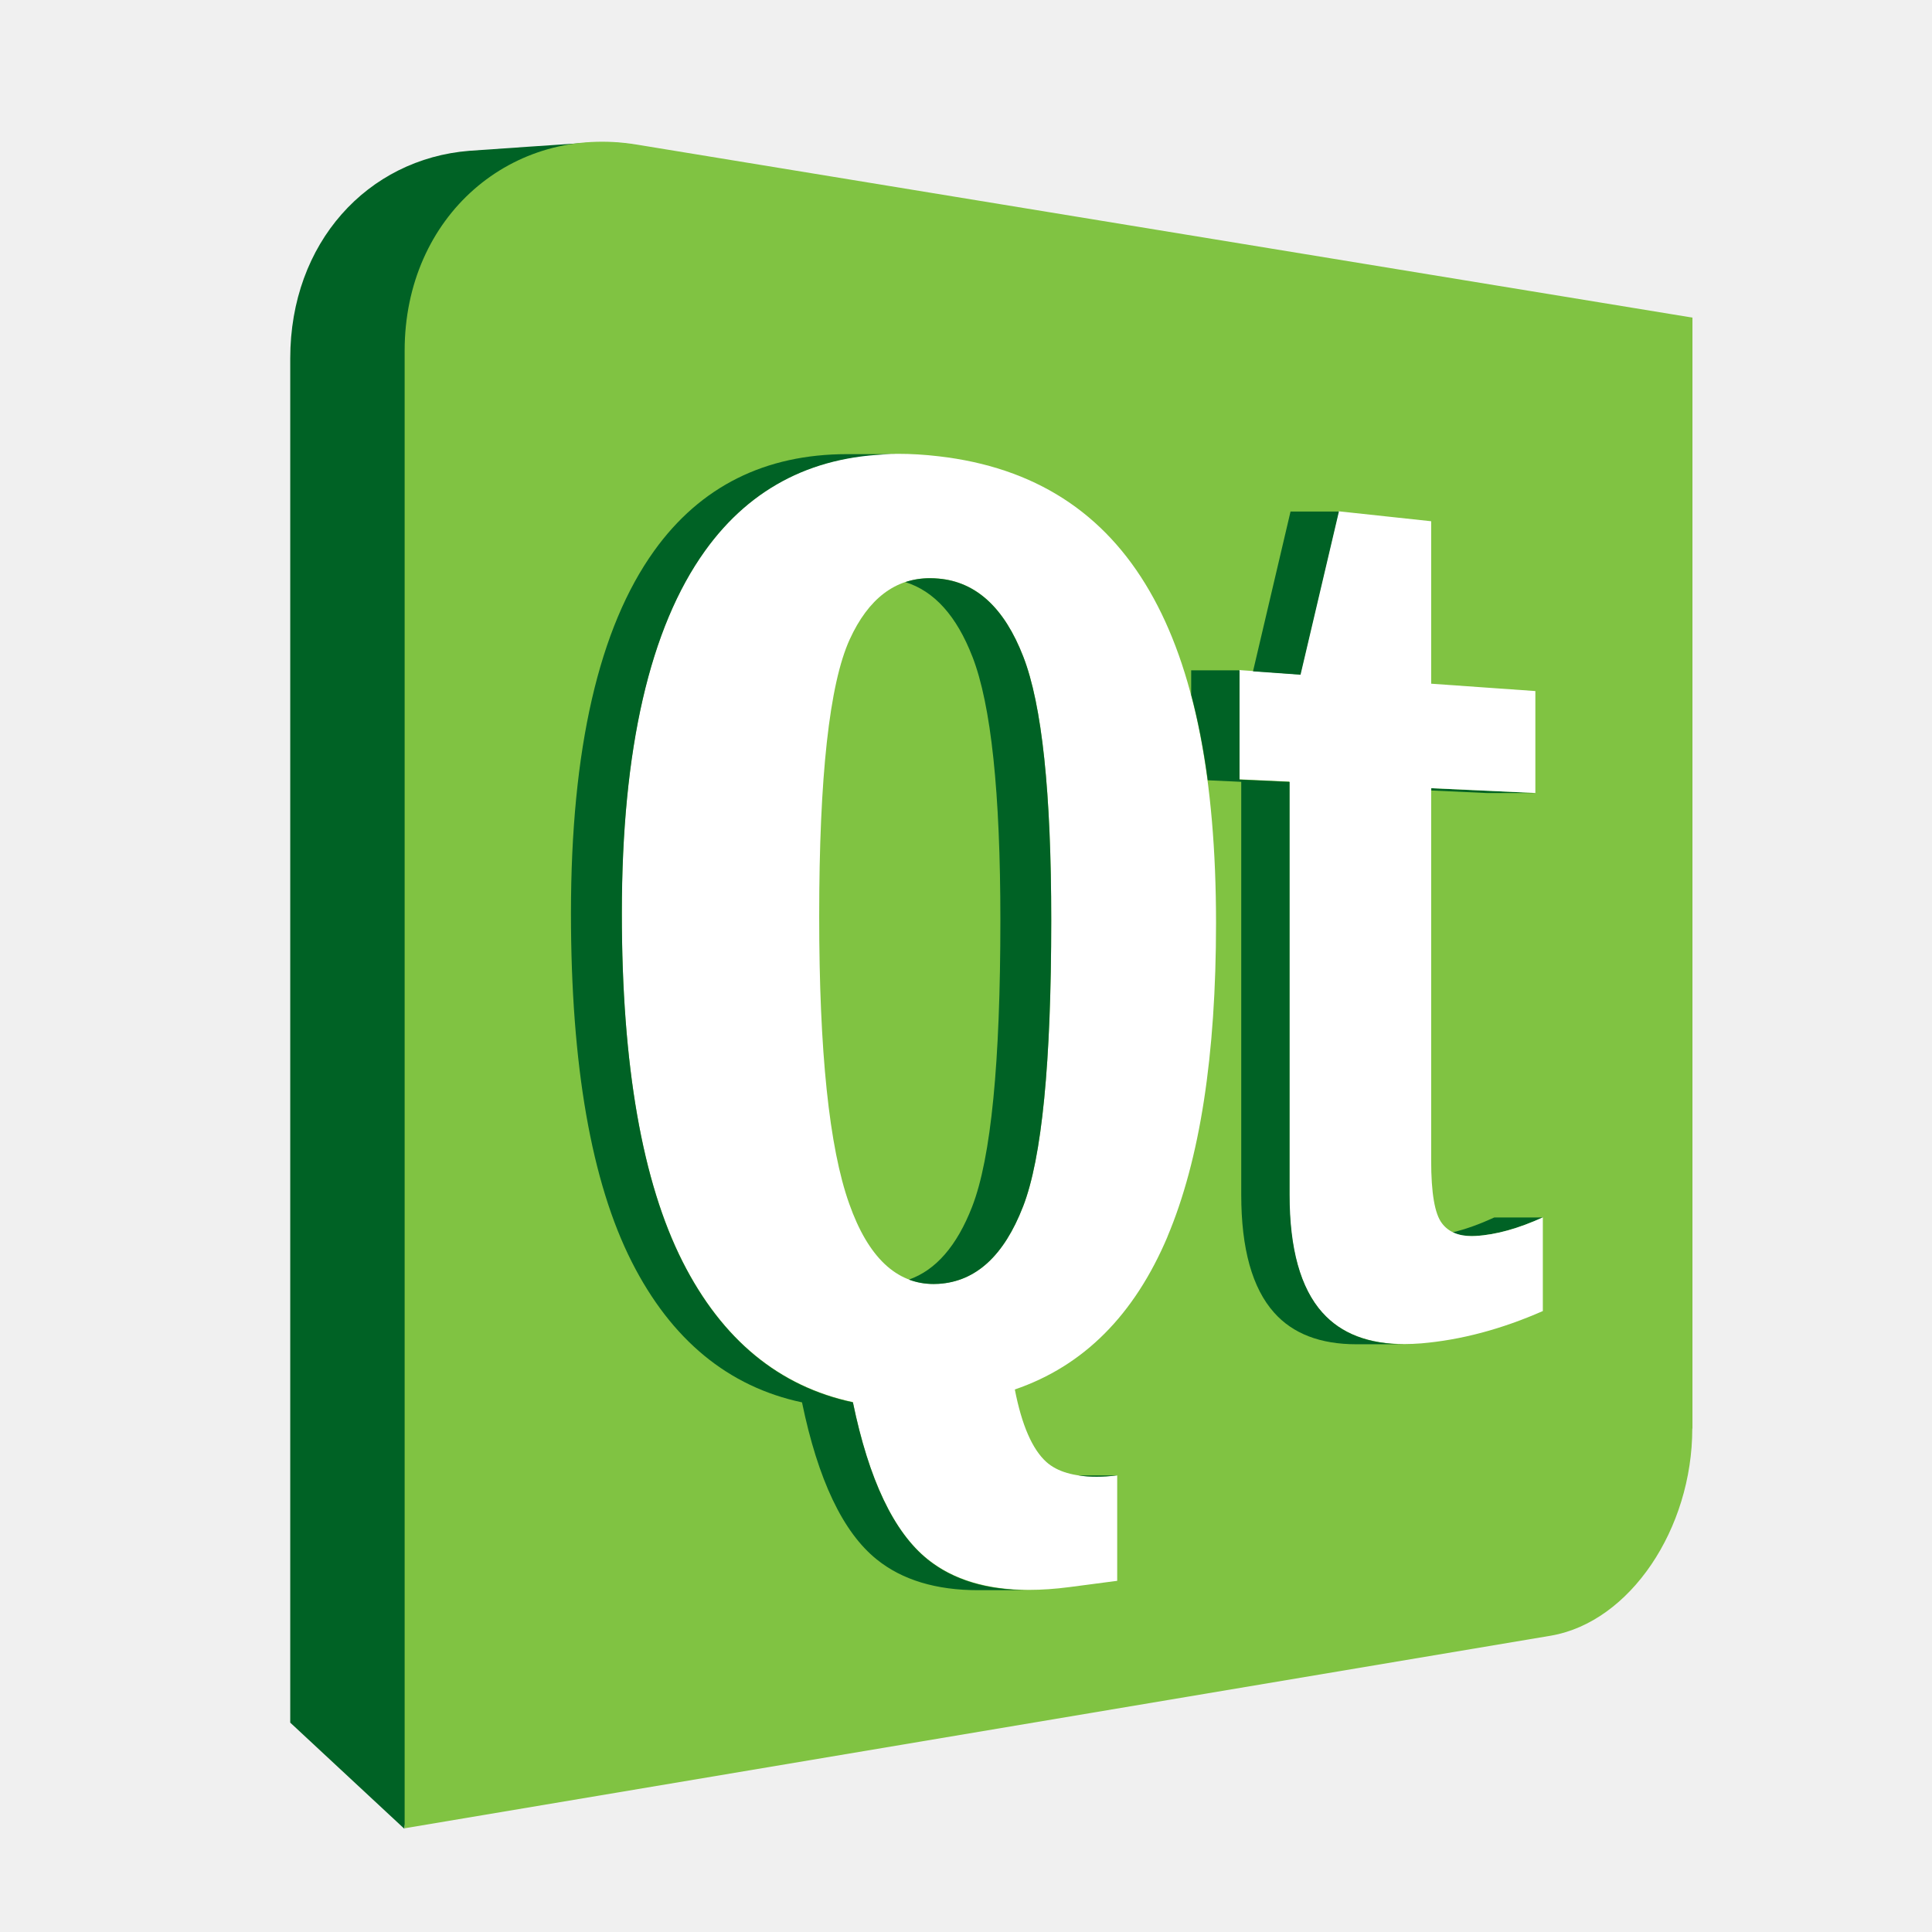
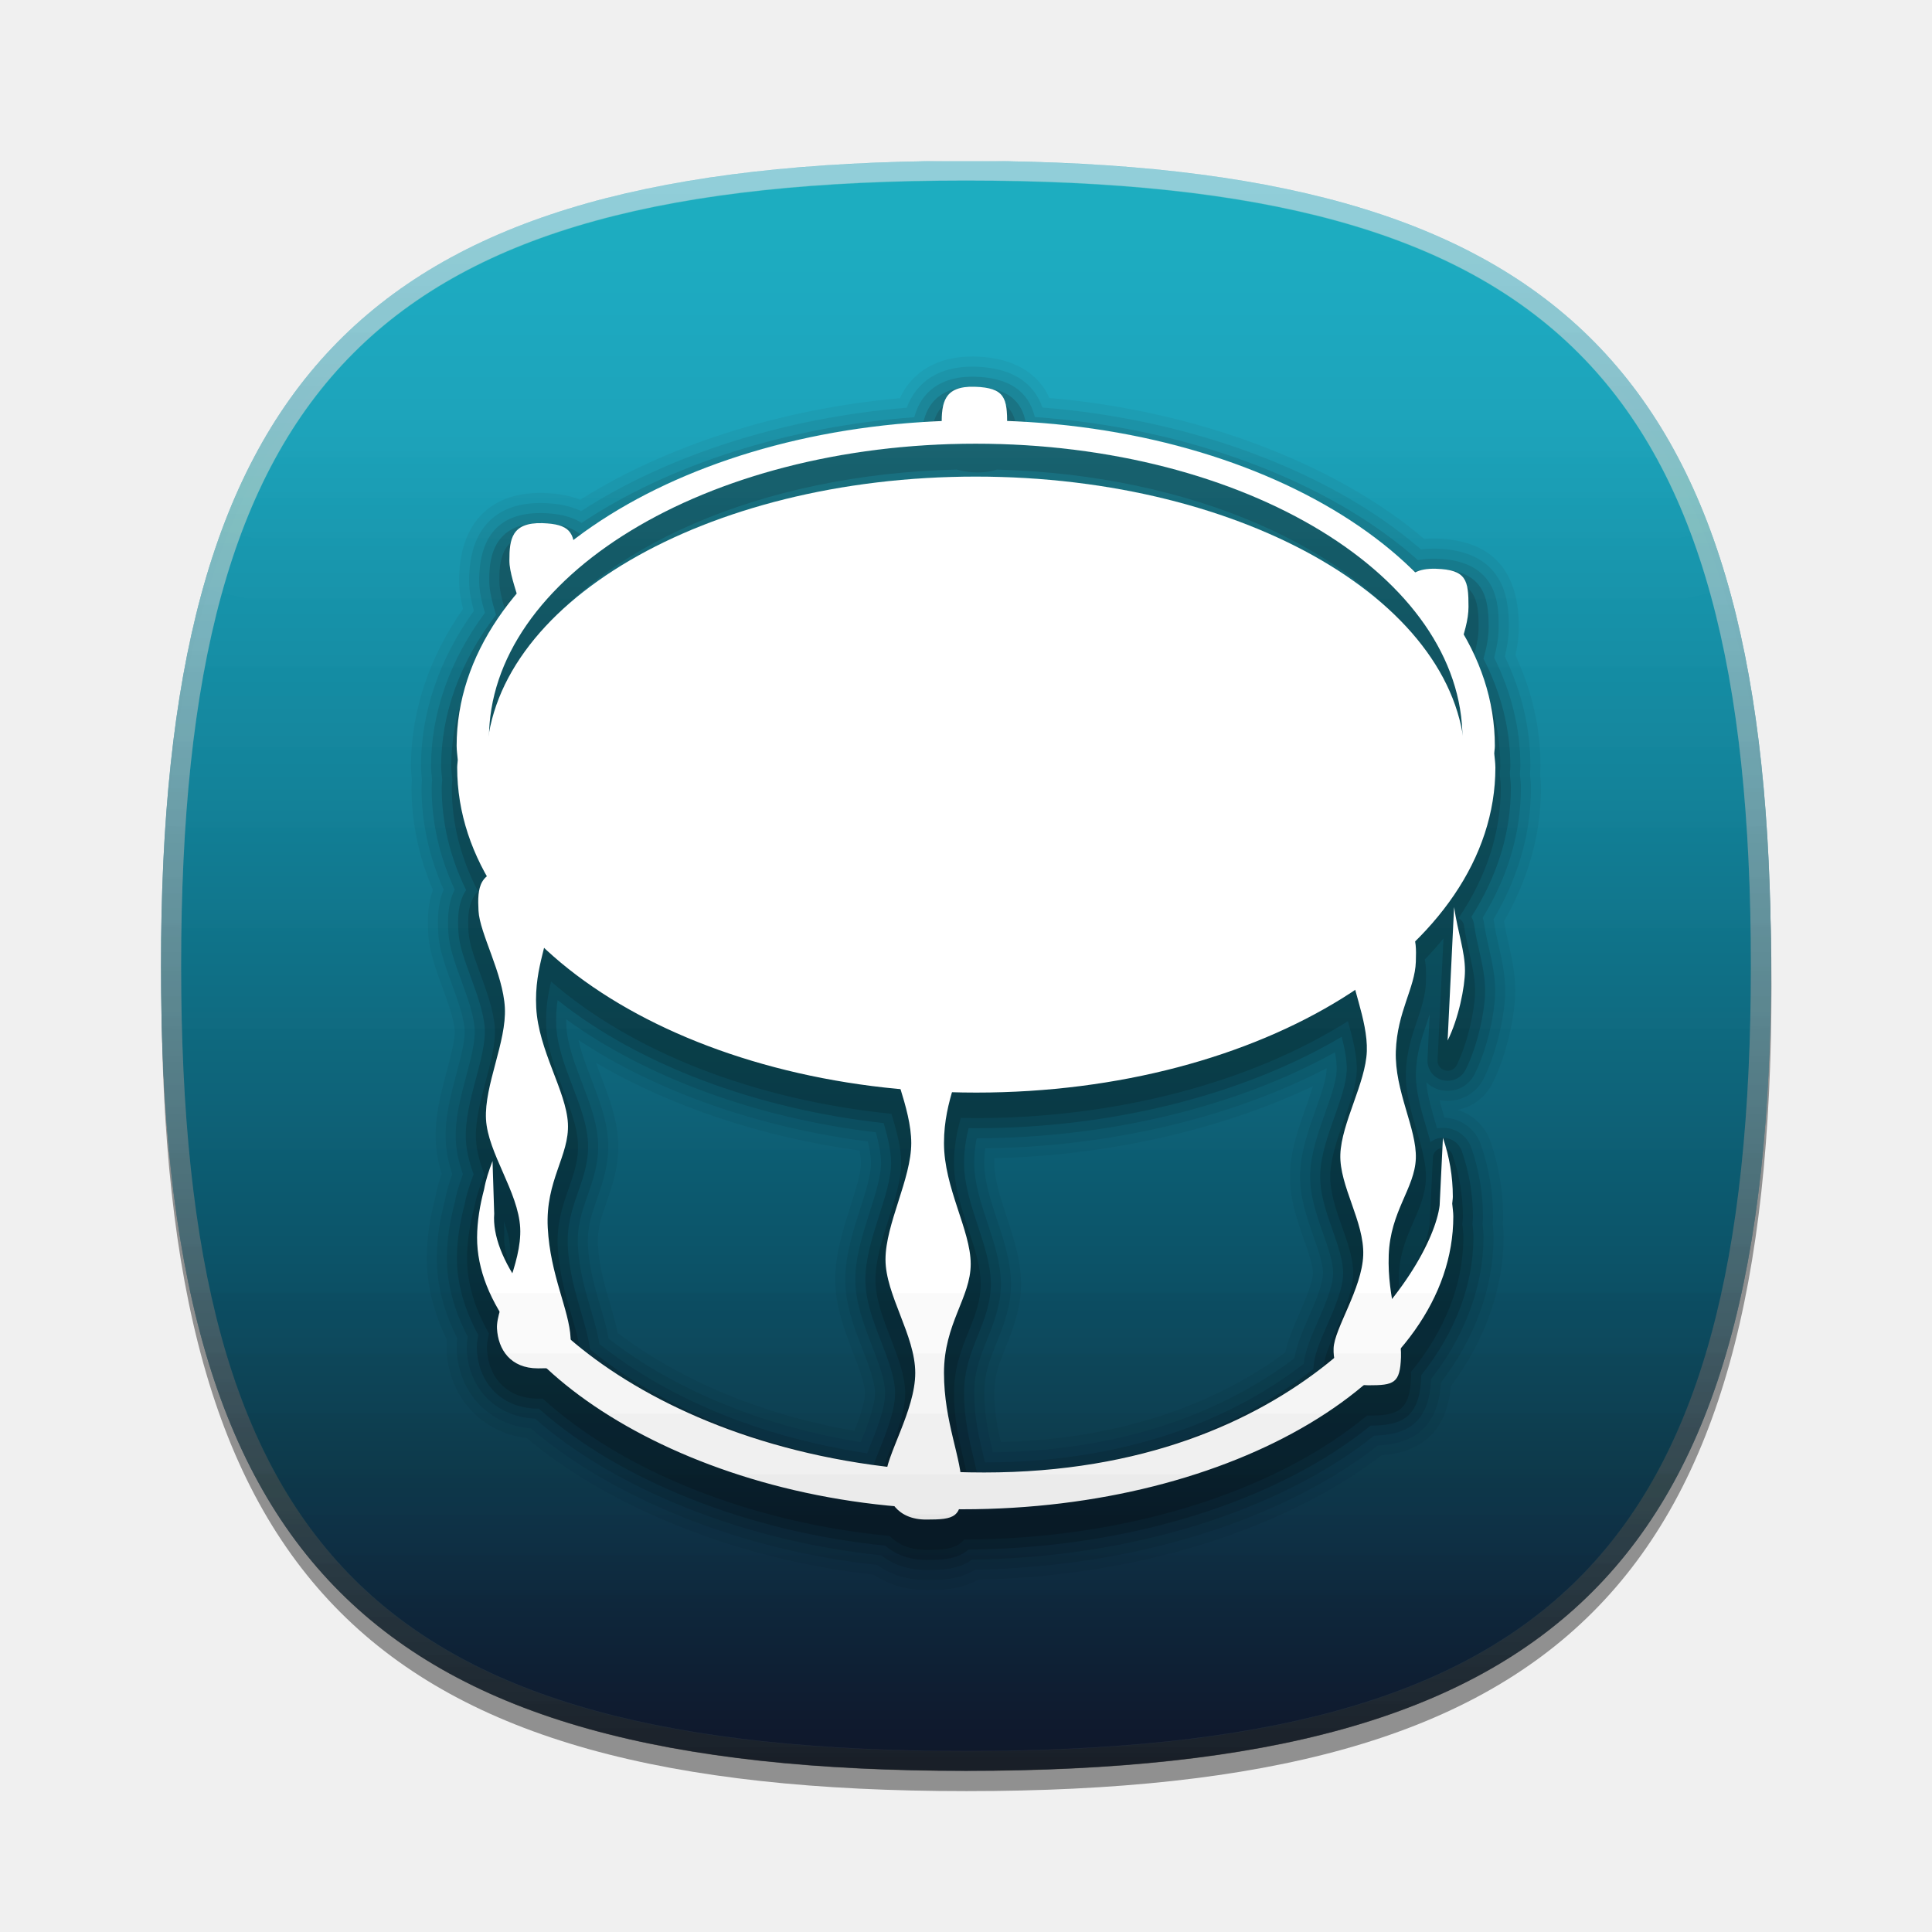
- <svg xmlns="http://www.w3.org/2000/svg" height="44px" version="1.1" viewBox="0 0 44 44" width="44px" x="0px" y="0px" id="svg2">
-   <defs id="defs16">
-     </defs>
-   <g transform="matrix(0.1830878,0,0,0.1830878,6.610095,3.23852)" id="g3">
-     <path d="M 43.09,0.359 C 40.94,0.004 38.84,-0.082 36.81,0.078 31.968,0.395 27.123,0.736 22.28,1.07 9.62,2.082 0,12.5 0,26.89 l 0,169.7 14.19,13.2 28.87,-209.42 0.03,-0.011 z" style="fill:#006225" id="path5" />
-     <path d="m 174.4,160 c 0,12.5 -7.75,24.07 -17.57,25.77 L 14.23,209.73 V 25.93 C 14.23,9.21 27.57,-2.27 43.12,0.3 l 131.3,21.52 v 138.2 z" style="fill:#80c342" id="path7" />
-     <path d="m 154.9,80.96 -12.96,-0.598 0,0.278 6.945,0.32 6.016,0 z" style="fill:#006225" id="path11" />
-     <path d="m 144.6,135.6 c 0.66,0.328 1.43,0.476 2.351,0.476 0.161,0 0.329,-0.004 0.497,-0.016 2.55,-0.148 5.32,-0.933 8.343,-2.308 h -6.015 c -1.821,0.832 -3.532,1.457 -5.176,1.848 z" style="fill:#006225" id="path13" />
-     <path id="path17" style="fill:#ffffff" d="m 91.15,132.4 c 2.351,-6.051 3.511,-17.91 3.511,-35.62 0,-15.89 -1.148,-26.82 -3.484,-32.81 -2.336,-6.027 -5.832,-9.281 -10.52,-9.691 -0.359,-0.031 -0.714,-0.051 -1.058,-0.051 -4.34,0 -7.68,2.535 -10.01,7.625 -2.52,5.543 -3.793,17.04 -3.793,34.44 0,16.82 1.238,28.75 3.734,35.75 2.356,6.672 5.879,9.976 10.5,9.976 0.207,0 0.41,-0.008 0.621,-0.019 4.633,-0.293 8.121,-3.496 10.49,-9.602 m 17.98,3.75 c -4.117,9.707 -10.39,16.06 -18.99,19 0.867,4.449 2.176,7.441 3.922,9.019 1.351,1.211 3.433,1.821 6.222,1.821 0.805,0 1.668,-0.055 2.59,-0.157 v 13.12 l -5.961,0.782 c -1.758,0.23 -3.426,0.343 -5.004,0.343 -5.218,0 -9.445,-1.265 -12.62,-3.824 -4.207,-3.379 -7.308,-9.894 -9.297,-19.54 -9.136,-1.945 -16.26,-7.754 -21.19,-17.5 -5.004,-9.902 -7.551,-24.39 -7.551,-43.34 0,-20.43 3.484,-35.51 10.34,-45.07 5.789,-8.07 13.86,-12.04 24.02,-12.04 1.629,0 3.309,0.102 5.043,0.305 11.95,1.375 20.62,7.016 26.26,16.79 5.535,9.562 8.254,23.27 8.254,41.26 0,16.48 -2,29.45 -6.043,39.02 z M 130.4,45.91 l 11.52,1.238 0,20.21 12.96,0.914 0,12.68 -12.96,-0.598 0,46.33 c 0,4.032 0.445,6.625 1.34,7.789 0.8,1.067 2.046,1.594 3.71,1.594 0.161,0 0.329,-0.004 0.497,-0.016 2.55,-0.148 5.32,-0.933 8.343,-2.308 v 11.65 c -5.136,2.258 -10.18,3.598 -15.12,4.02 -0.718,0.055 -1.41,0.086 -2.078,0.086 -4.48,0 -7.906,-1.301 -10.25,-3.934 -2.73,-3.051 -4.09,-7.949 -4.09,-14.67 V 79.535 L 118.046,79.25 V 65.66 l 7.586,0.547 4.773,-20.3 z" />
-     <path d="m 100.3,166 c 0.809,0 1.672,-0.055 2.59,-0.157 H 98.054 C 98.73,165.949 99.507,166 100.3,166 z" style="fill:#006225" id="path19" />
-     <path id="path21" style="fill:#006225" d="m 84.85,63.98 c 2.336,5.997 3.484,16.92 3.484,32.81 0,17.7 -1.16,29.57 -3.512,35.62 -1.894,4.879 -4.527,7.902 -7.863,9.07 0.965,0.368 1.992,0.551 3.078,0.551 0.207,0 0.41,-0.008 0.621,-0.019 4.633,-0.293 8.121,-3.496 10.49,-9.602 2.351,-6.051 3.511,-17.91 3.511,-35.62 0,-15.89 -1.148,-26.82 -3.484,-32.81 -2.336,-6.027 -5.832,-9.281 -10.52,-9.691 -0.359,-0.031 -0.714,-0.051 -1.058,-0.051 -1.09,0 -2.117,0.16 -3.082,0.481 h -0.004 c 3.601,1.121 6.379,4.215 8.336,9.261 z m -2.344,114.3 c -0.113,-0.05 -0.227,-0.105 -0.336,-0.16 -0.012,-0.004 -0.023,-0.012 -0.035,-0.015 -0.102,-0.051 -0.207,-0.106 -0.309,-0.157 -0.019,-0.011 -0.039,-0.019 -0.058,-0.031 -0.09,-0.051 -0.184,-0.098 -0.278,-0.148 -0.027,-0.016 -0.054,-0.036 -0.086,-0.051 -0.082,-0.043 -0.164,-0.09 -0.242,-0.137 -0.039,-0.023 -0.078,-0.047 -0.113,-0.07 -0.07,-0.039 -0.145,-0.082 -0.215,-0.125 -0.047,-0.031 -0.094,-0.059 -0.14,-0.09 -0.059,-0.039 -0.118,-0.074 -0.176,-0.113 -0.059,-0.039 -0.114,-0.075 -0.168,-0.114 -0.051,-0.031 -0.102,-0.066 -0.149,-0.097 -0.066,-0.047 -0.132,-0.094 -0.195,-0.137 -0.039,-0.027 -0.078,-0.055 -0.113,-0.082 -0.078,-0.055 -0.153,-0.113 -0.231,-0.172 -0.023,-0.016 -0.05,-0.035 -0.078,-0.055 -0.098,-0.078 -0.199,-0.156 -0.297,-0.234 -4.207,-3.379 -7.308,-9.894 -9.297,-19.54 -9.136,-1.945 -16.26,-7.754 -21.19,-17.5 -5.004,-9.902 -7.551,-24.39 -7.551,-43.34 0,-20.43 3.484,-35.51 10.34,-45.07 5.789,-8.07 13.86,-12.04 24.02,-12.04 h -6.351 c -10.15,0.008 -18.22,3.977 -24,12.04 -6.855,9.563 -10.34,24.64 -10.34,45.07 0,18.95 2.547,33.44 7.551,43.34 4.934,9.75 12.05,15.56 21.19,17.5 1.989,9.641 5.09,16.16 9.297,19.54 3.176,2.559 7.403,3.824 12.62,3.824 0.098,0 0.199,0 0.297,-0.004 h 5.539 c -3.406,-0.05 -6.383,-0.66 -8.906,-1.828 L 82.498,178.28 z M 128.4,145.6 c -2.73,-3.051 -4.09,-7.949 -4.09,-14.67 V 79.57 l -6.226,-0.285 v -13.59 h -6.016 v 3.035 c 0.871,3.273 1.555,6.82 2.063,10.64 l 4.164,0.192 v 51.36 c 0,6.723 1.367,11.62 4.09,14.67 2.343,2.633 5.765,3.934 10.25,3.934 h 6.015 c -4.48,0 -7.906,-1.301 -10.25,-3.934 z m 2.043,-99.66 -6.016,0 -4.668,19.88 5.911,0.422 4.773,-20.3 z" />
+ <svg xmlns="http://www.w3.org/2000/svg" width="96px" x="0px" version="1.0" y="0px" height="96px" viewBox="0 0 96 96" baseProfile="tiny" xml:space="preserve">
+   <g id="DO_NOT_EDIT_-_BOUNDING_BOX">
+     <rect width="96" fill="none" height="96" id="BOUNDING_BOX" />
  </g>
+   <g id="DO_NOT_EDIT_-_SHADOW">
+     <path stroke-opacity="0.4" fill-opacity="0.4" id="SHADOW" d="M88.023,49c0,29.633-10.364,40-40,40c-29.635,0-40-10.367-40-40c0-29.634,10.366-40,40-40    C77.659,9,88.023,19.365,88.023,49z" />
+   </g>
+   <g id="TURQUOISE">
+     <linearGradient id="GRAY_2_1_" y1="8.011" x1="47.999" y2="87.99" gradientUnits="userSpaceOnUse" x2="47.999">
+       <stop offset="0.036" style="stop-color:#09A3BA" />
+       <stop offset="0.167" style="stop-color:#0999B0" />
+       <stop offset="0.387" style="stop-color:#0B7F96" />
+       <stop offset="0.671" style="stop-color:#0C556A" />
+       <stop offset="1" style="stop-color:#0F1C30" />
+     </linearGradient>
+     <path fill="url(#GRAY_2_1_)" fill-rule="evenodd" id="GRAY_2" d="M8,47.989c0,29.633,10.365,40,40,40    c29.637,0,40-10.367,40-40c0-28.985-9.926-39.53-38.091-39.979h-3.817C17.928,8.459,8,19.004,8,47.989z" />
+     <linearGradient id="HIGHLIGHT_GRA2_1_" y1="8" x1="47.999" y2="88.001" gradientUnits="userSpaceOnUse" x2="47.999">
+       <stop offset="0.036" style="stop-color:#F2F2F2" />
+       <stop offset="0.122" style="stop-color:#E8E8E8" />
+       <stop offset="0.266" style="stop-color:#CECECE" />
+       <stop offset="0.452" style="stop-color:#A2A2A2" />
+       <stop offset="0.672" style="stop-color:#666666" />
+       <stop offset="0.918" style="stop-color:#1B1B1B" />
+       <stop offset="1" style="stop-color:#000000" />
+     </linearGradient>
+     <path stroke-opacity="0.4" fill="url(#HIGHLIGHT_GRA2_1_)" fill-opacity="0.4" id="HIGHLIGHT_GRA2" d="M48,8C18.365,8,8,18.365,8,48c0,29.633,10.365,40,40,40    c29.637,0,40-10.367,40-40C88,18.365,77.637,8,48,8z M48,87.023C18.842,87.023,9,77.176,9,48S18.842,8.977,48,8.977    S87,18.824,87,48S77.158,87.023,48,87.023z" />
+   </g>
+   <g id="DRUMKIT_ICON">
+     <path stroke-opacity="0.05" fill-opacity="0.05" d="M74.167,53.824c0.731-1.459,1.126-3.456,1.126-4.596c0-0.849-0.163-1.579-0.341-2.372    c-0.074-0.33-0.154-0.682-0.216-1.085c1.219-2.109,1.837-4.34,1.837-6.636c0-0.222-0.019-0.441-0.047-0.69    c0.013-0.128,0.021-0.256,0.021-0.385c0-1.874-0.419-3.722-1.245-5.497c0.113-0.506,0.168-0.971,0.168-1.416    c0-2.832-1.372-4.308-4.086-4.387l-0.139-0.001c-0.165,0-0.322,0.006-0.475,0.02c-4.435-3.772-11.355-6.375-18.622-7.003    c-0.443-0.964-1.443-1.994-3.691-2.059l-0.146-0.001c-1.709,0-2.975,0.732-3.598,2.07c-5.886,0.524-11.639,2.353-15.877,5.046    c-0.682-0.271-1.369-0.323-1.854-0.336l-0.146-0.001c-2.558,0-4.024,1.59-4.024,4.362c0,0.513,0.094,1,0.194,1.399    c-1.691,2.422-2.584,5.116-2.584,7.806c0,0.211,0.016,0.419,0.045,0.702c-0.012,0.124-0.019,0.248-0.019,0.373    c0,1.727,0.356,3.434,1.059,5.079c-0.293,0.844-0.252,1.664-0.227,2.173c0.046,0.876,0.349,1.704,0.701,2.671    c0.272,0.743,0.58,1.584,0.609,2.146c0.024,0.446-0.192,1.264-0.388,2.001c-0.301,1.127-0.612,2.293-0.549,3.534    c0.028,0.511,0.122,1.019,0.293,1.586c-0.157,0.46-0.269,0.87-0.308,1.131c-0.287,1.087-0.428,2.075-0.432,3.022    c-0.005,1.36,0.333,2.743,1.004,4.111c-0.018,0.19-0.021,0.372-0.013,0.552c0.123,2.3,1.749,4.052,3.979,4.315    c4.162,3.514,10.583,6.043,17.236,6.789c0.541,0.362,1.405,0.759,2.606,0.759c0.72,0,1.695,0,2.586-0.518    c7.734-0.142,15.205-2.442,20.048-6.174c2.099-0.158,3.254-1.313,3.439-3.436c1.717-2.293,2.623-4.861,2.623-7.438    c0-0.211-0.017-0.418-0.041-0.641c0.01-0.112,0.017-0.226,0.017-0.341c0-1.263-0.211-2.519-0.625-3.731    c-0.26-0.76-0.873-1.341-1.618-1.578C73.184,54.997,73.816,54.519,74.167,53.824z M64.892,55c-0.368,1.044-0.749,2.123-0.79,3.279    c-0.042,1.238,0.334,2.307,0.701,3.354c0.211,0.599,0.45,1.277,0.436,1.652c-0.015,0.454-0.385,1.307-0.686,1.999    c-0.281,0.647-0.549,1.262-0.689,1.922c-2.66,1.974-7.224,4.28-14.135,4.451c-0.179-0.784-0.323-1.573-0.323-2.437    s0.244-1.473,0.582-2.317c0.35-0.872,0.746-1.86,0.746-3.098c0-1.179-0.35-2.241-0.723-3.375c-0.298-0.905-0.605-1.842-0.605-2.631    c0-0.084,0.002-0.167,0.006-0.251c5.607-0.124,11.291-1.411,15.826-3.573C65.137,54.308,65.008,54.672,64.892,55z M42.457,71.101    c-6.071-1.069-9.917-3.449-11.759-4.867c-0.105-0.508-0.249-0.997-0.402-1.517c-0.248-0.847-0.528-1.806-0.581-2.84    c-0.043-0.798,0.154-1.364,0.429-2.152c0.283-0.811,0.635-1.82,0.572-3.038c-0.061-1.136-0.452-2.162-0.865-3.248    c-0.079-0.207-0.159-0.417-0.236-0.626c3.677,2.166,8.262,3.695,13.094,4.356c0.048,0.249,0.072,0.461,0.072,0.631    c0,0.5-0.279,1.375-0.525,2.148c-0.371,1.164-0.754,2.368-0.754,3.636c0,1.331,0.452,2.502,0.89,3.638    c0.275,0.71,0.586,1.514,0.586,1.999C42.977,69.697,42.702,70.47,42.457,71.101z" />
+     <path stroke-opacity="0.07" fill-opacity="0.07" d="M73.72,53.601c0.697-1.391,1.073-3.291,1.073-4.372c0-0.792-0.153-1.479-0.324-2.242    c-0.083-0.368-0.173-0.764-0.237-1.209c-0.006-0.035-0.012-0.068-0.019-0.102c1.234-2.077,1.86-4.276,1.86-6.54    c0-0.222-0.021-0.44-0.044-0.645l-0.006-0.044c0.015-0.128,0.023-0.257,0.023-0.387c0-1.855-0.428-3.685-1.271-5.44    c0.094-0.384,0.194-0.903,0.194-1.472c0-1.034,0-3.782-3.592-3.887l-0.133-0.001c-0.225,0-0.435,0.013-0.636,0.041    c-4.427-3.85-11.414-6.469-18.808-7.051c-0.46-1.298-1.582-1.981-3.35-2.032l-0.141-0.001c-1.621,0-2.763,0.722-3.254,2.042    c-6.041,0.491-11.899,2.353-16.177,5.139c-0.669-0.328-1.389-0.388-1.904-0.402l-0.141-0.001c-2.273,0-3.524,1.372-3.524,3.862    c0,0.517,0.107,1.021,0.237,1.498c-1.719,2.387-2.627,5.046-2.627,7.707c0,0.208,0.018,0.413,0.048,0.701    c-0.013,0.124-0.021,0.249-0.021,0.375c0,1.723,0.369,3.426,1.098,5.065c-0.335,0.813-0.292,1.643-0.267,2.16    c0.042,0.803,0.333,1.597,0.67,2.523c0.284,0.777,0.606,1.657,0.64,2.294c0.029,0.528-0.19,1.352-0.403,2.152    c-0.292,1.092-0.593,2.22-0.534,3.384c0.027,0.509,0.129,1.028,0.321,1.621c-0.179,0.502-0.302,0.943-0.351,1.25    c-0.276,1.045-0.412,1.992-0.415,2.896c-0.005,1.326,0.337,2.677,1.017,4.018c-0.027,0.217-0.036,0.42-0.026,0.617    c0.113,2.121,1.618,3.686,3.685,3.86c4.119,3.533,10.528,6.062,17.212,6.787c0.496,0.357,1.292,0.742,2.425,0.742    c0.699,0,1.641,0,2.441-0.516c7.761-0.116,15.215-2.414,20.008-6.165c1.318-0.066,2.969-0.515,3.137-3.131    c1.708-2.235,2.61-4.74,2.61-7.253c0-0.209-0.019-0.414-0.044-0.637c0.012-0.113,0.02-0.229,0.02-0.345    c0-1.206-0.201-2.408-0.599-3.57c-0.269-0.787-0.994-1.323-1.819-1.354c-0.085-0.29-0.169-0.583-0.238-0.872    c0.129,0.026,0.262,0.04,0.396,0.04C72.691,54.704,73.376,54.281,73.72,53.601z M64.602,58.296    c-0.039,1.147,0.321,2.17,0.671,3.165c0.237,0.674,0.483,1.371,0.466,1.84c-0.018,0.55-0.388,1.402-0.724,2.176    c-0.298,0.685-0.581,1.334-0.696,2.014c-2.8,2.121-7.622,4.582-14.984,4.675c-0.209-0.875-0.429-1.857-0.429-2.944    c0-0.96,0.272-1.641,0.617-2.502c0.333-0.83,0.711-1.771,0.711-2.913c0-1.099-0.338-2.125-0.695-3.211    c-0.311-0.945-0.633-1.924-0.633-2.795c0-0.247,0.016-0.493,0.048-0.743c6.103-0.067,12.218-1.504,16.966-3.979    c0,0.031-0.001,0.061-0.002,0.09c-0.016,0.476-0.299,1.275-0.553,1.994C65.009,56.171,64.64,57.215,64.602,58.296z M42.772,71.661    c-6.517-1.068-10.591-3.623-12.529-5.147c-0.102-0.55-0.259-1.085-0.425-1.649c-0.256-0.875-0.546-1.866-0.603-2.96    c-0.048-0.898,0.174-1.534,0.456-2.344c0.269-0.77,0.603-1.728,0.545-2.848c-0.056-1.057-0.432-2.044-0.833-3.096    c-0.247-0.647-0.5-1.31-0.638-1.937c3.885,2.569,8.933,4.343,14.377,5.039c0.106,0.441,0.158,0.796,0.158,1.08    c0,0.578-0.278,1.451-0.549,2.3C42.372,61.228,42,62.395,42,63.584c0,1.239,0.435,2.365,0.856,3.457    c0.305,0.788,0.62,1.602,0.62,2.18C43.477,69.862,43.115,70.803,42.772,71.661z" />
+     <path stroke-opacity="0.1" fill-opacity="0.1" d="M71.931,54.204c0.57,0,1.084-0.316,1.342-0.828c0.663-1.322,1.021-3.124,1.021-4.147    c0-0.737-0.146-1.393-0.304-2.096c-0.088-0.39-0.184-0.81-0.252-1.278c-0.014-0.088-0.033-0.173-0.062-0.256    c1.26-2.052,1.897-4.225,1.897-6.462c0-0.202-0.02-0.401-0.04-0.581l-0.014-0.106c0.017-0.129,0.027-0.258,0.027-0.389    c0-1.837-0.438-3.648-1.302-5.386c0.113-0.429,0.225-0.961,0.225-1.527c0-1.07,0-3.296-3.098-3.387l-0.127-0.001    c-0.284,0-0.545,0.024-0.788,0.073c-4.422-3.942-11.489-6.582-19.036-7.11c-0.317-1.3-1.293-1.957-2.974-2.005l-0.136-0.001    c-1.521,0-2.53,0.711-2.88,2.015c-6.223,0.453-12.204,2.354-16.528,5.251c-0.631-0.399-1.382-0.471-1.932-0.487l-0.135-0.001    c-2.007,0-3.024,1.131-3.024,3.362c0,0.489,0.107,0.985,0.284,1.597c-1.75,2.352-2.674,4.978-2.674,7.608    c0,0.202,0.019,0.401,0.042,0.611l0.009,0.089c-0.014,0.125-0.024,0.249-0.024,0.375c0,1.725,0.386,3.428,1.147,5.066    c-0.387,0.764-0.343,1.605-0.316,2.133c0.039,0.729,0.316,1.488,0.639,2.375c0.297,0.812,0.633,1.73,0.67,2.441    c0.033,0.608-0.196,1.471-0.419,2.309c-0.282,1.055-0.573,2.146-0.518,3.229c0.027,0.506,0.139,1.036,0.351,1.655    c-0.203,0.547-0.339,1.019-0.397,1.37c-0.265,1.003-0.395,1.909-0.398,2.771c-0.005,1.292,0.343,2.613,1.035,3.929    c-0.041,0.246-0.055,0.469-0.045,0.678c0.103,1.938,1.468,3.312,3.385,3.398c4.076,3.56,10.48,6.089,17.202,6.793    c0.449,0.353,1.174,0.725,2.235,0.725c0.713,0,1.587,0,2.283-0.514c7.796-0.088,15.239-2.383,19.984-6.16    c1.435-0.041,2.733-0.457,2.827-2.819c1.702-2.179,2.602-4.62,2.602-7.071c0-0.192-0.018-0.381-0.041-0.585l-0.008-0.029    c0.014-0.121,0.024-0.243,0.024-0.367c0-1.151-0.192-2.298-0.572-3.409c-0.207-0.607-0.777-1.016-1.42-1.016    c-0.034,0-0.168,0.01-0.21,0.015c-0.027,0.004-0.055,0.009-0.082,0.014c-0.021-0.073-0.044-0.148-0.066-0.224    c-0.202-0.69-0.41-1.399-0.469-2.072c0.18,0.181,0.407,0.316,0.663,0.383C71.662,54.187,71.795,54.204,71.931,54.204z     M49.059,66.533c0.316-0.789,0.675-1.683,0.675-2.728c0-1.017-0.323-2.001-0.67-3.055c-0.324-0.983-0.658-2.001-0.658-2.951    c0-0.411,0.04-0.813,0.123-1.241c6.484-0.003,12.924-1.554,17.803-4.271c0.057,0.302,0.098,0.62,0.087,0.896    c-0.019,0.552-0.301,1.351-0.577,2.132c-0.346,0.979-0.704,1.989-0.739,2.998c-0.036,1.052,0.308,2.029,0.641,2.976    c0.254,0.721,0.517,1.465,0.496,2.028c-0.021,0.648-0.412,1.546-0.761,2.35c-0.327,0.75-0.615,1.408-0.692,2.096    c-2.928,2.267-8.014,4.897-15.846,4.905l-0.051-0.219c-0.227-0.944-0.483-2.015-0.483-3.229    C48.405,68.164,48.707,67.412,49.059,66.533z M43.183,71.981c-0.032,0.079-0.063,0.158-0.094,0.236    c-6.969-1.063-11.271-3.796-13.306-5.432c-0.094-0.588-0.265-1.167-0.445-1.781c-0.264-0.901-0.563-1.923-0.622-3.074    c-0.053-0.998,0.195-1.709,0.483-2.533c0.268-0.767,0.571-1.636,0.518-2.658c-0.052-0.978-0.412-1.923-0.798-2.937    c-0.358-0.939-0.729-1.91-0.776-2.812c-0.006-0.115-0.009-0.229-0.009-0.344c3.961,2.89,9.495,4.915,15.387,5.618    c0.134,0.491,0.259,1.054,0.259,1.534c0,0.656-0.291,1.567-0.571,2.448c-0.348,1.093-0.708,2.223-0.708,3.336    c0,1.146,0.418,2.229,0.822,3.275c0.322,0.831,0.654,1.689,0.654,2.361C43.977,69.994,43.565,71.023,43.183,71.981z" />
+     <path stroke-opacity="0.15" fill-opacity="0.15" d="M71.669,53.669c0.084,0.023,0.172,0.035,0.262,0.035c0.38,0,0.723-0.211,0.895-0.552    c0.605-1.208,0.968-2.943,0.968-3.924c0-0.684-0.142-1.316-0.291-1.985c-0.091-0.401-0.188-0.833-0.26-1.316    c-0.02-0.133-0.064-0.257-0.131-0.369c1.302-2.038,1.962-4.196,1.962-6.422c0-0.184-0.019-0.365-0.039-0.553l-0.011-0.196    c0.014-0.108,0.023-0.216,0.023-0.326c0-1.82-0.449-3.612-1.335-5.332c0.14-0.495,0.258-1.024,0.258-1.581    c0-1.422-0.2-2.817-2.604-2.887l-0.121-0.001c-0.345,0-0.651,0.04-0.927,0.122c-4.42-4.055-11.587-6.72-19.317-7.185    c-0.132-1.006-0.643-1.923-2.56-1.979l-0.13-0.001c-1.011,0-2.216,0.359-2.47,1.988c-6.449,0.408-12.575,2.358-16.953,5.393    c-0.548-0.497-1.33-0.584-1.923-0.602l-0.129-0.001c-2.524,0-2.524,2.079-2.524,2.862c0,0.507,0.141,1.054,0.335,1.697    c-1.784,2.317-2.726,4.908-2.726,7.508c0,0.184,0.018,0.365,0.038,0.551l0.016,0.135l-0.006,0.069    c-0.012,0.106-0.021,0.212-0.021,0.32c0,1.735,0.408,3.445,1.212,5.088c-0.454,0.688-0.409,1.544-0.381,2.084    c0.035,0.656,0.301,1.383,0.609,2.229c0.309,0.846,0.659,1.802,0.7,2.586c0.037,0.688-0.203,1.589-0.436,2.465    c-0.271,1.018-0.552,2.07-0.501,3.073c0.026,0.5,0.149,1.041,0.383,1.688c-0.23,0.598-0.379,1.1-0.446,1.492    c-0.253,0.961-0.378,1.825-0.382,2.645c-0.005,1.26,0.351,2.552,1.059,3.845c-0.058,0.281-0.08,0.518-0.069,0.733    c0.093,1.752,1.313,2.929,3.037,2.929h0.043c4.033,3.592,10.437,6.126,17.209,6.808c0.397,0.347,1.046,0.706,2.033,0.706    c0.721,0,1.53,0,2.105-0.512c7.843-0.056,15.283-2.349,19.983-6.159c1.338-0.012,2.434-0.238,2.508-2.364    c0.001-0.045,0.002-0.09,0.001-0.135c1.701-2.124,2.6-4.504,2.6-6.895c0-0.173-0.017-0.343-0.037-0.519l-0.014-0.103l0.005-0.05    c0.012-0.103,0.021-0.206,0.021-0.311c0-1.096-0.184-2.188-0.546-3.248c-0.138-0.404-0.518-0.677-0.946-0.677    c-0.023,0-0.116,0.007-0.14,0.01c-0.18,0.025-0.344,0.098-0.479,0.204c-0.066-0.249-0.141-0.502-0.217-0.758    c-0.264-0.898-0.537-1.826-0.506-2.721c0.033-0.936,0.271-1.641,0.525-2.391c0.054-0.159,0.107-0.319,0.159-0.482l-0.109,2.258    C70.909,53.125,71.223,53.553,71.669,53.669z M43.667,72.118c-0.089,0.224-0.177,0.441-0.256,0.652    c-7.435-1.051-11.964-3.969-14.094-5.72c-0.08-0.616-0.263-1.24-0.457-1.899c-0.272-0.93-0.581-1.982-0.644-3.194    c-0.058-1.097,0.218-1.887,0.51-2.725c0.265-0.759,0.539-1.543,0.491-2.467c-0.047-0.902-0.395-1.813-0.764-2.78    c-0.373-0.977-0.759-1.986-0.81-2.968c-0.026-0.49,0.006-0.926,0.065-1.323c4.015,3.204,9.849,5.41,16.202,6.112    c0.202,0.688,0.369,1.387,0.369,1.993c0,0.732-0.301,1.68-0.595,2.601C43.349,61.457,43,62.55,43,63.584    c0,1.053,0.4,2.09,0.789,3.095c0.338,0.874,0.688,1.779,0.688,2.542C44.477,70.089,44.047,71.167,43.667,72.118z M48.593,66.352    c0.314-0.784,0.641-1.596,0.641-2.546c0-0.938-0.313-1.889-0.644-2.895c-0.336-1.022-0.685-2.079-0.685-3.111    c0-0.676,0.101-1.252,0.222-1.744c0.127,0.002,0.254,0.003,0.382,0.003c6.707,0,13.279-1.65,18.16-4.543    c0.145,0.567,0.268,1.174,0.249,1.685c-0.021,0.631-0.316,1.464-0.605,2.282c-0.334,0.943-0.679,1.919-0.711,2.849    c-0.033,0.957,0.295,1.89,0.612,2.792c0.27,0.765,0.548,1.555,0.524,2.211c-0.025,0.747-0.438,1.692-0.803,2.533    c-0.348,0.797-0.647,1.485-0.669,2.097c0,0.02-0.001,0.038-0.001,0.058c-3.012,2.385-8.252,5.146-16.361,5.146    c-0.123,0-0.244-0.003-0.363-0.008c-0.043-0.192-0.091-0.391-0.14-0.595c-0.233-0.972-0.497-2.073-0.497-3.345    C47.905,68.066,48.239,67.235,48.593,66.352z" />
+     <path stroke-opacity="0.15" fill-opacity="0.15" d="M71.804,53.188c0.042,0.012,0.085,0.017,0.127,0.017c0.186,0,0.36-0.104,0.447-0.276    c0.565-1.127,0.915-2.798,0.915-3.699c0-0.629-0.136-1.235-0.279-1.875c-0.093-0.413-0.192-0.856-0.267-1.354    c-0.024-0.169-0.132-0.307-0.276-0.377c1.383-2.036,2.103-4.239,2.103-6.486c0-0.166-0.018-0.33-0.035-0.493l-0.022-0.186    c0.001-0.044,0.007-0.087,0.012-0.131c0.011-0.088,0.02-0.176,0.02-0.265c0-1.801-0.461-3.576-1.371-5.278    c0.148-0.5,0.294-1.054,0.294-1.635c0-1.362-0.151-2.33-2.11-2.387l-0.114-0.001c-0.411,0-0.756,0.065-1.042,0.198    c-4.419-4.193-11.704-6.894-19.664-7.286c-0.047-1.13-0.358-1.904-2.104-1.954l-0.125-0.001c-1.727,0-1.978,1.122-2.014,1.963    c-6.749,0.354-13.057,2.374-17.498,5.594c-0.3-0.515-0.881-0.75-1.84-0.778l-0.124-0.001c-2.024,0-2.024,1.536-2.024,2.362    c0,0.509,0.176,1.11,0.39,1.8c-1.82,2.282-2.78,4.837-2.78,7.405c0,0.166,0.017,0.329,0.035,0.492l0.022,0.188l-0.012,0.132    c-0.01,0.087-0.019,0.175-0.019,0.264c0,1.758,0.438,3.488,1.302,5.148c-0.547,0.564-0.501,1.438-0.472,1.998    c0.031,0.581,0.285,1.277,0.58,2.083c0.321,0.88,0.685,1.874,0.729,2.732c0.041,0.769-0.21,1.71-0.452,2.62    c-0.262,0.981-0.532,1.996-0.484,2.918c0.03,0.575,0.205,1.163,0.43,1.747c-0.03,0.038-0.055,0.081-0.073,0.128    c-0.225,0.582-0.366,1.059-0.436,1.459c-0.243,0.92-0.362,1.744-0.365,2.519c-0.005,1.228,0.361,2.493,1.088,3.766    c-0.079,0.324-0.11,0.571-0.099,0.784c0.079,1.491,1.075,2.455,2.537,2.455c0.082,0,0.159-0.001,0.233-0.002    c3.99,3.632,10.403,6.173,17.237,6.828c0.34,0.344,0.908,0.688,1.815,0.688c0.723,0,1.466,0,1.894-0.511    c7.907-0.016,15.364-2.313,20.017-6.162c0.021,0.001,0.041,0.002,0.063,0.002c1.398,0,2.063-0.186,2.122-1.88    c0.003-0.096,0.001-0.192-0.003-0.291c1.704-2.071,2.604-4.392,2.604-6.723c0-0.153-0.016-0.304-0.033-0.454l-0.021-0.157    l0.011-0.117c0.01-0.084,0.019-0.168,0.019-0.253c0-1.041-0.175-2.079-0.52-3.087c-0.069-0.204-0.262-0.338-0.473-0.338    c-0.022,0-0.047,0.002-0.07,0.005c-0.237,0.033-0.417,0.231-0.429,0.471l-0.16,3.325c-0.084,0.685-0.536,1.916-1.523,3.386    c-0.016-0.262-0.021-0.542-0.011-0.835c0.038-1.104,0.392-1.912,0.732-2.695c0.302-0.691,0.587-1.344,0.614-2.11    c0.026-0.771-0.214-1.586-0.468-2.449c-0.275-0.937-0.56-1.904-0.526-2.879c0.036-1.01,0.298-1.783,0.551-2.531    c0.216-0.64,0.42-1.244,0.443-1.907c0.016-0.47,0.011-0.834-0.055-1.144c0.331-0.343,0.641-0.693,0.929-1.049l-0.294,6.058    C71.42,52.916,71.575,53.128,71.804,53.188z M28.841,67.306c-0.056-0.632-0.252-1.303-0.46-2.01    c-0.28-0.957-0.598-2.041-0.665-3.313c-0.063-1.195,0.242-2.069,0.538-2.916c0.261-0.746,0.507-1.451,0.463-2.275    c-0.043-0.824-0.377-1.7-0.731-2.628c-0.387-1.014-0.787-2.063-0.842-3.12c-0.047-0.887,0.081-1.604,0.239-2.274    c4.029,3.508,10.122,5.882,16.912,6.575c0.237,0.772,0.486,1.668,0.486,2.455c0,0.812-0.314,1.798-0.618,2.752    c-0.325,1.021-0.662,2.076-0.662,3.032c0,0.96,0.384,1.953,0.755,2.914c0.355,0.918,0.722,1.866,0.722,2.723    c0,0.965-0.449,2.09-0.846,3.083c-0.143,0.356-0.279,0.698-0.388,1.017C35.831,72.287,31.07,69.18,28.841,67.306z M26.228,32.396    c3.373-5.153,11.535-8.834,21.311-9.064c0.323,0.095,0.68,0.145,1.037,0.145c0.35,0,0.678-0.049,0.958-0.143    c9.705,0.253,17.812,3.919,21.187,9.037c-4.066-4.849-12.506-8.189-22.236-8.189C38.737,24.182,30.285,27.533,26.228,32.396z     M25.349,62.036c0.013,0.247-0.005,0.505-0.043,0.762c-0.198-0.541-0.283-1.045-0.249-1.502l-0.019-0.616    C25.205,61.146,25.327,61.604,25.349,62.036z M67.238,63.352c-0.029,0.844-0.463,1.838-0.845,2.715    c-0.327,0.751-0.609,1.399-0.627,1.914c-0.003,0.09-0.001,0.182,0.006,0.275c-3.092,2.51-8.481,5.412-16.868,5.412    c-0.247,0-0.484-0.012-0.722-0.022l-0.048-0.002c-0.062-0.306-0.138-0.625-0.218-0.96c-0.239-0.999-0.511-2.132-0.511-3.463    c0-1.252,0.368-2.168,0.723-3.055c0.311-0.775,0.604-1.507,0.604-2.36c0-0.857-0.3-1.771-0.618-2.738    c-0.349-1.061-0.709-2.157-0.709-3.268c0-0.874,0.155-1.595,0.338-2.25c0.254,0.005,0.51,0.009,0.766,0.009    c6.92,0,13.604-1.75,18.468-4.818c0.222,0.8,0.468,1.699,0.44,2.478c-0.024,0.709-0.333,1.58-0.631,2.422    c-0.322,0.911-0.656,1.853-0.686,2.709c-0.03,0.863,0.282,1.751,0.584,2.608C66.971,61.767,67.265,62.603,67.238,63.352z" />
+     <path fill="#FFFFFF" id="lock_4_1_" d="M26.945,25.995c1.379,0.04,1.592,0.476,1.621,1.523c0.003,0.114,0.099,0.276,0.004,0.364    c-1.299,1.207-2.494,2.918-2.721,2.172c-0.259-0.852-0.538-1.64-0.538-2.198C25.312,26.807,25.416,25.952,26.945,25.995z" />
+     <path fill="#FFFFFF" id="lock_5_1_" d="M48.421,19.217c1.529,0.044,1.625,0.576,1.625,1.887c0,1.31-3.256,1.021-3.256-0.026    C46.791,20.029,46.895,19.173,48.421,19.217z" />
+     <path fill="#FFFFFF" display="none" d="M72.161,59.81c0.005-0.117,0.029-0.231,0.029-0.35c0-8.043-10.92-14.557-24.384-14.557    c-12.812,0-22.702,8.339-23.751,14.193c-0.208,0.789-0.345,1.587-0.349,2.393c-0.026,6.313,10.655,13.506,24.125,13.506    c13.464,0,24.383-6.513,24.383-14.554C72.215,60.228,72.177,60.021,72.161,59.81z" />
+     <g>
+       <path fill="#FFFFFF" d="M72.529,32.197c0.216-0.732,0.44-1.372,0.44-2.049c0-1.311-0.096-1.843-1.624-1.887     c-0.902-0.025-1.309,0.263-1.49,0.717C69.729,29.294,72.327,32.88,72.529,32.197z" />
+       <path fill="#FFFFFF" d="M71.931,51.704c0.544-1.085,0.862-2.665,0.862-3.478c0-0.956-0.351-1.879-0.54-3.154L71.931,51.704z" />
+     </g>
+     <path fill="#FFFFFF" d="M72.19,59.46c0-1.003-0.169-1.979-0.492-2.925l-0.163,3.361c-0.393,3.232-6.905,13.271-22.63,13.271    c-15.727,0-24.676-8.65-24.348-12.856l-0.083-2.621c-0.185,0.479-0.338,0.951-0.419,1.406c-0.208,0.789-0.345,1.587-0.349,2.393    c-0.026,6.313,10.655,13.506,24.125,13.506c13.464,0,24.383-6.513,24.383-14.554c0-0.214-0.038-0.42-0.054-0.632    C72.166,59.692,72.19,59.578,72.19,59.46z" />
+     <path fill="#FFFFFF" stroke="#FFFFFF" stroke-width="0.462" d="M74.016,37.437    c0.005-0.126,0.031-0.25,0.031-0.376c0-8.806-11.446-15.943-25.564-15.943c-14.116,0-25.562,7.137-25.562,15.943    c0,0.236,0.041,0.466,0.057,0.699c-0.005,0.126-0.03,0.25-0.03,0.376c0,8.804,11.444,15.923,25.562,15.923    c14.118,0,25.564-7.119,25.564-15.923C74.073,37.9,74.032,37.67,74.016,37.437z M48.483,51.573    c-13.484,0-24.418-6.65-24.418-14.871c0-8.221,10.934-14.886,24.418-14.886c13.486,0,24.418,6.665,24.418,14.886    C72.901,44.923,61.969,51.573,48.483,51.573z" stroke-miterlimit="10" />
+     <path fill="#FFFFFF" d="M72.801,37.909c0,7.857-10.889,14.211-24.318,14.211c-13.429,0-24.317-6.354-24.317-14.211    c0-7.857,10.888-14.227,24.317-14.227C61.912,23.682,72.801,30.052,72.801,37.909z" />
+     <path fill="#FFFFFF" id="lock_1_2_" d="M68.794,45.914c1.525,0.043,1.604,0.575,1.558,1.881c-0.045,1.312-0.924,2.471-0.994,4.44    c-0.067,1.972,1.045,3.844,0.994,5.328c-0.053,1.486-1.271,2.62-1.347,4.806c-0.077,2.184,0.654,3.757,0.609,5.068    c-0.045,1.309-0.354,1.397-1.622,1.397c-1.266,0-1.76-0.866-1.726-1.836c0.032-0.97,1.413-2.971,1.472-4.63    c0.058-1.661-1.191-3.441-1.137-5.003c0.054-1.561,1.261-3.561,1.316-5.131c0.054-1.571-0.859-3.417-0.824-4.465    C67.131,46.725,67.267,45.87,68.794,45.914z" />
+     <path fill="#FFFFFF" id="lock_2_1_" d="M46.019,49.67c1.725,0.049,1.832,0.646,1.832,2.117c0,1.478-0.945,2.79-0.945,5.013    c0,2.224,1.328,4.332,1.328,6.006s-1.328,2.955-1.328,5.415c0,2.462,0.887,4.234,0.887,5.711c0,1.478-0.346,1.574-1.774,1.574    c-1.427,0-2.018-0.974-2.018-2.067c0-1.092,1.477-3.348,1.477-5.218S44,64.344,44,62.584s1.28-4.01,1.28-5.784    c0-1.771-1.103-3.86-1.103-5.041C44.178,50.581,44.296,49.621,46.019,49.67z" />
+     <path fill="#FFFFFF" id="lock_3_1_" d="M25.437,43.246c1.654,0.047,1.787,0.622,1.861,2.038c0.074,1.411-0.766,2.66-0.653,4.787    c0.111,2.124,1.49,4.145,1.574,5.748c0.085,1.605-1.125,2.831-1.001,5.191c0.124,2.359,1.062,4.059,1.135,5.473    c0.075,1.417-0.251,1.51-1.62,1.51c-1.368,0-1.982-0.934-2.038-1.981c-0.055-1.048,1.247-3.21,1.153-5.001    c-0.093-1.792-1.61-3.715-1.699-5.401c-0.087-1.688,1.026-3.846,0.937-5.538c-0.088-1.696-1.25-3.688-1.309-4.815    C23.718,44.123,23.782,43.198,25.437,43.246z" />
+   </g>
+   <g id="_DO_NOT_EDIT_-_HIGHLIGHTS">
+     <linearGradient id="HIGHLIGHT_RIM_1_" y1="0" x1="47.999" y2="144.667" gradientUnits="userSpaceOnUse" x2="47.999">
+       <stop offset="0" style="stop-color:#FFFFFF" />
+       <stop offset="1" style="stop-color:#000000" />
+     </linearGradient>
+     <path fill="url(#HIGHLIGHT_RIM_1_)" fill-opacity="0.25" id="HIGHLIGHT_RIM" d="M48,7.979c-29.635,0-40,10.365-40,40    c0,29.633,10.365,40,40,40c29.637,0,40-10.367,40-40C88,18.344,77.637,7.979,48,7.979z M48,87.002c-29.159,0-39-9.848-39-39.024    C9,18.803,18.841,8.956,48,8.956c29.158,0,39,9.847,39,39.022C87,77.154,77.158,87.002,48,87.002z" />
+     <g id="DARK_BEVEL">
+       <path fill="#FFFFFF" display="none" fill-opacity="0.05" id="SQUIRCLE" d="M48,87.979c-29.635,0-40-10.367-40-40     c0-29.634,10.365-40,40-40c29.637,0,40,10.365,40,40C88,77.611,77.637,87.979,48,87.979z" />
+       <path stroke-opacity="0.02" fill-opacity="0.02" d="M9.478,64.25C13.244,81.519,24.624,87.979,48,87.979c23.378,0,34.756-6.46,38.522-23.729H9.478z" />
+       <path stroke-opacity="0.02" fill-opacity="0.02" d="M10.242,67.25C14.659,82.271,26.031,87.979,48,87.979c21.971,0,33.342-5.708,37.758-20.729H10.242z" />
+       <path stroke-opacity="0.02" fill-opacity="0.02" d="M11.258,70.25C16.284,83.041,27.555,87.979,48,87.979c20.446,0,31.717-4.938,36.742-17.729H11.258z" />
+       <path stroke-opacity="0.02" fill-opacity="0.02" d="M12.636,73.25C18.211,83.815,29.241,87.979,48,87.979c18.76,0,29.79-4.163,35.365-14.729H12.636z" />
+       <path stroke-opacity="0.02" fill-opacity="0.02" d="M13.797,75.25C19.685,84.348,30.47,87.979,48,87.979c17.531,0,28.316-3.631,34.203-12.729H13.797z" />
+       <path stroke-opacity="0.02" fill-opacity="0.02" d="M15.255,77.25C21.396,84.878,31.821,87.979,48,87.979c16.18,0,26.604-3.101,32.745-10.729H15.255z" />
+       <path fill-opacity="0.02" d="M17.059,79.25c6.305,6.177,16.254,8.729,30.941,8.729c14.688,0,24.638-2.552,30.942-8.729H17.059z" />
+     </g>
+     <g id="LIGHT_BEVEL">
+       <path stroke-opacity="0.01" fill="#FFFFFF" fill-opacity="0.01" d="M48,8.979c-29.635,0-40,10.365-40,40c0,2.888,0.102,5.588,0.307,8.119l0.219,0.02h78.958     l0.21-0.019c0.205-2.531,0.307-5.23,0.307-8.12C88,19.344,77.637,8.979,48,8.979z" />
+       <path stroke-opacity="0.01" fill="#FFFFFF" fill-opacity="0.01" d="M48,7.979c-29.635,0-40,10.365-40,40c0,1.051,0.017,2.073,0.043,3.077l0.701,0.062H87.26     l0.697-0.063C87.983,50.051,88,49.029,88,47.978C88,18.344,77.637,7.979,48,7.979z" />
+       <path stroke-opacity="0.01" fill="#FFFFFF" fill-opacity="0.01" d="M8.965,46.116h78.072l0.941-0.084C87.521,17.897,76.975,7.979,48,7.979     c-28.973,0-39.521,9.919-39.978,38.054L8.965,46.116z" />
+       <path stroke-opacity="0.01" fill="#FFFFFF" fill-opacity="0.01" d="M9.186,41.116h77.628l0.961-0.086C86.147,16.713,75.187,7.979,48,7.979     c-27.185,0-38.147,8.735-39.775,33.053L9.186,41.116z" />
+       <path stroke-opacity="0.01" fill="#FFFFFF" fill-opacity="0.01" d="M9.186,37.116h77.628c0.201,0,0.397-0.036,0.594-0.066     C84.854,15.753,73.648,7.979,48,7.979c-25.646,0-36.854,7.774-39.408,29.072C8.789,37.08,8.984,37.116,9.186,37.116z" />
+       <path stroke-opacity="0.01" fill="#FFFFFF" fill-opacity="0.01" d="M48,7.979c-24.004,0-35.363,6.805-38.814,25.138h77.628     C83.363,14.783,72.006,7.979,48,7.979z" />
+       <path stroke-opacity="0.01" fill="#FFFFFF" fill-opacity="0.01" d="M84.074,29.67l1.6-0.376c0.083-0.02,0.158-0.058,0.239-0.084     C81.605,13.805,70.22,7.979,48,7.979c-22.218,0-33.604,5.827-37.913,21.231c0.081,0.026,0.156,0.064,0.239,0.084l1.599,0.376     c0.226,0.053,0.456,0.08,0.688,0.08h70.773C83.618,29.75,83.849,29.723,84.074,29.67z" />
+       <path stroke-opacity="0.01" fill="#FFFFFF" fill-opacity="0.01" d="M12.613,26.75h70.773l1.6-0.376C80.091,13.093,68.794,7.979,48,7.979     c-20.792,0-32.09,5.115-36.986,18.395L12.613,26.75z" />
+       <path stroke-opacity="0.01" fill="#FFFFFF" fill-opacity="0.01" d="M12.613,24.75h70.773c0.305,0,0.595-0.081,0.86-0.208C78.999,12.621,67.81,7.979,48,7.979     c-19.808,0-30.998,4.643-36.247,16.563C12.019,24.669,12.309,24.75,12.613,24.75z" />
+       <path stroke-opacity="0.01" fill="#FFFFFF" fill-opacity="0.01" d="M83.387,22.75C77.82,12.153,66.786,7.979,48,7.979c-18.785,0-29.819,4.174-35.387,14.771     H83.387z" />
+     </g>
+   </g>
+   <g id="GUIDES" />
</svg>
